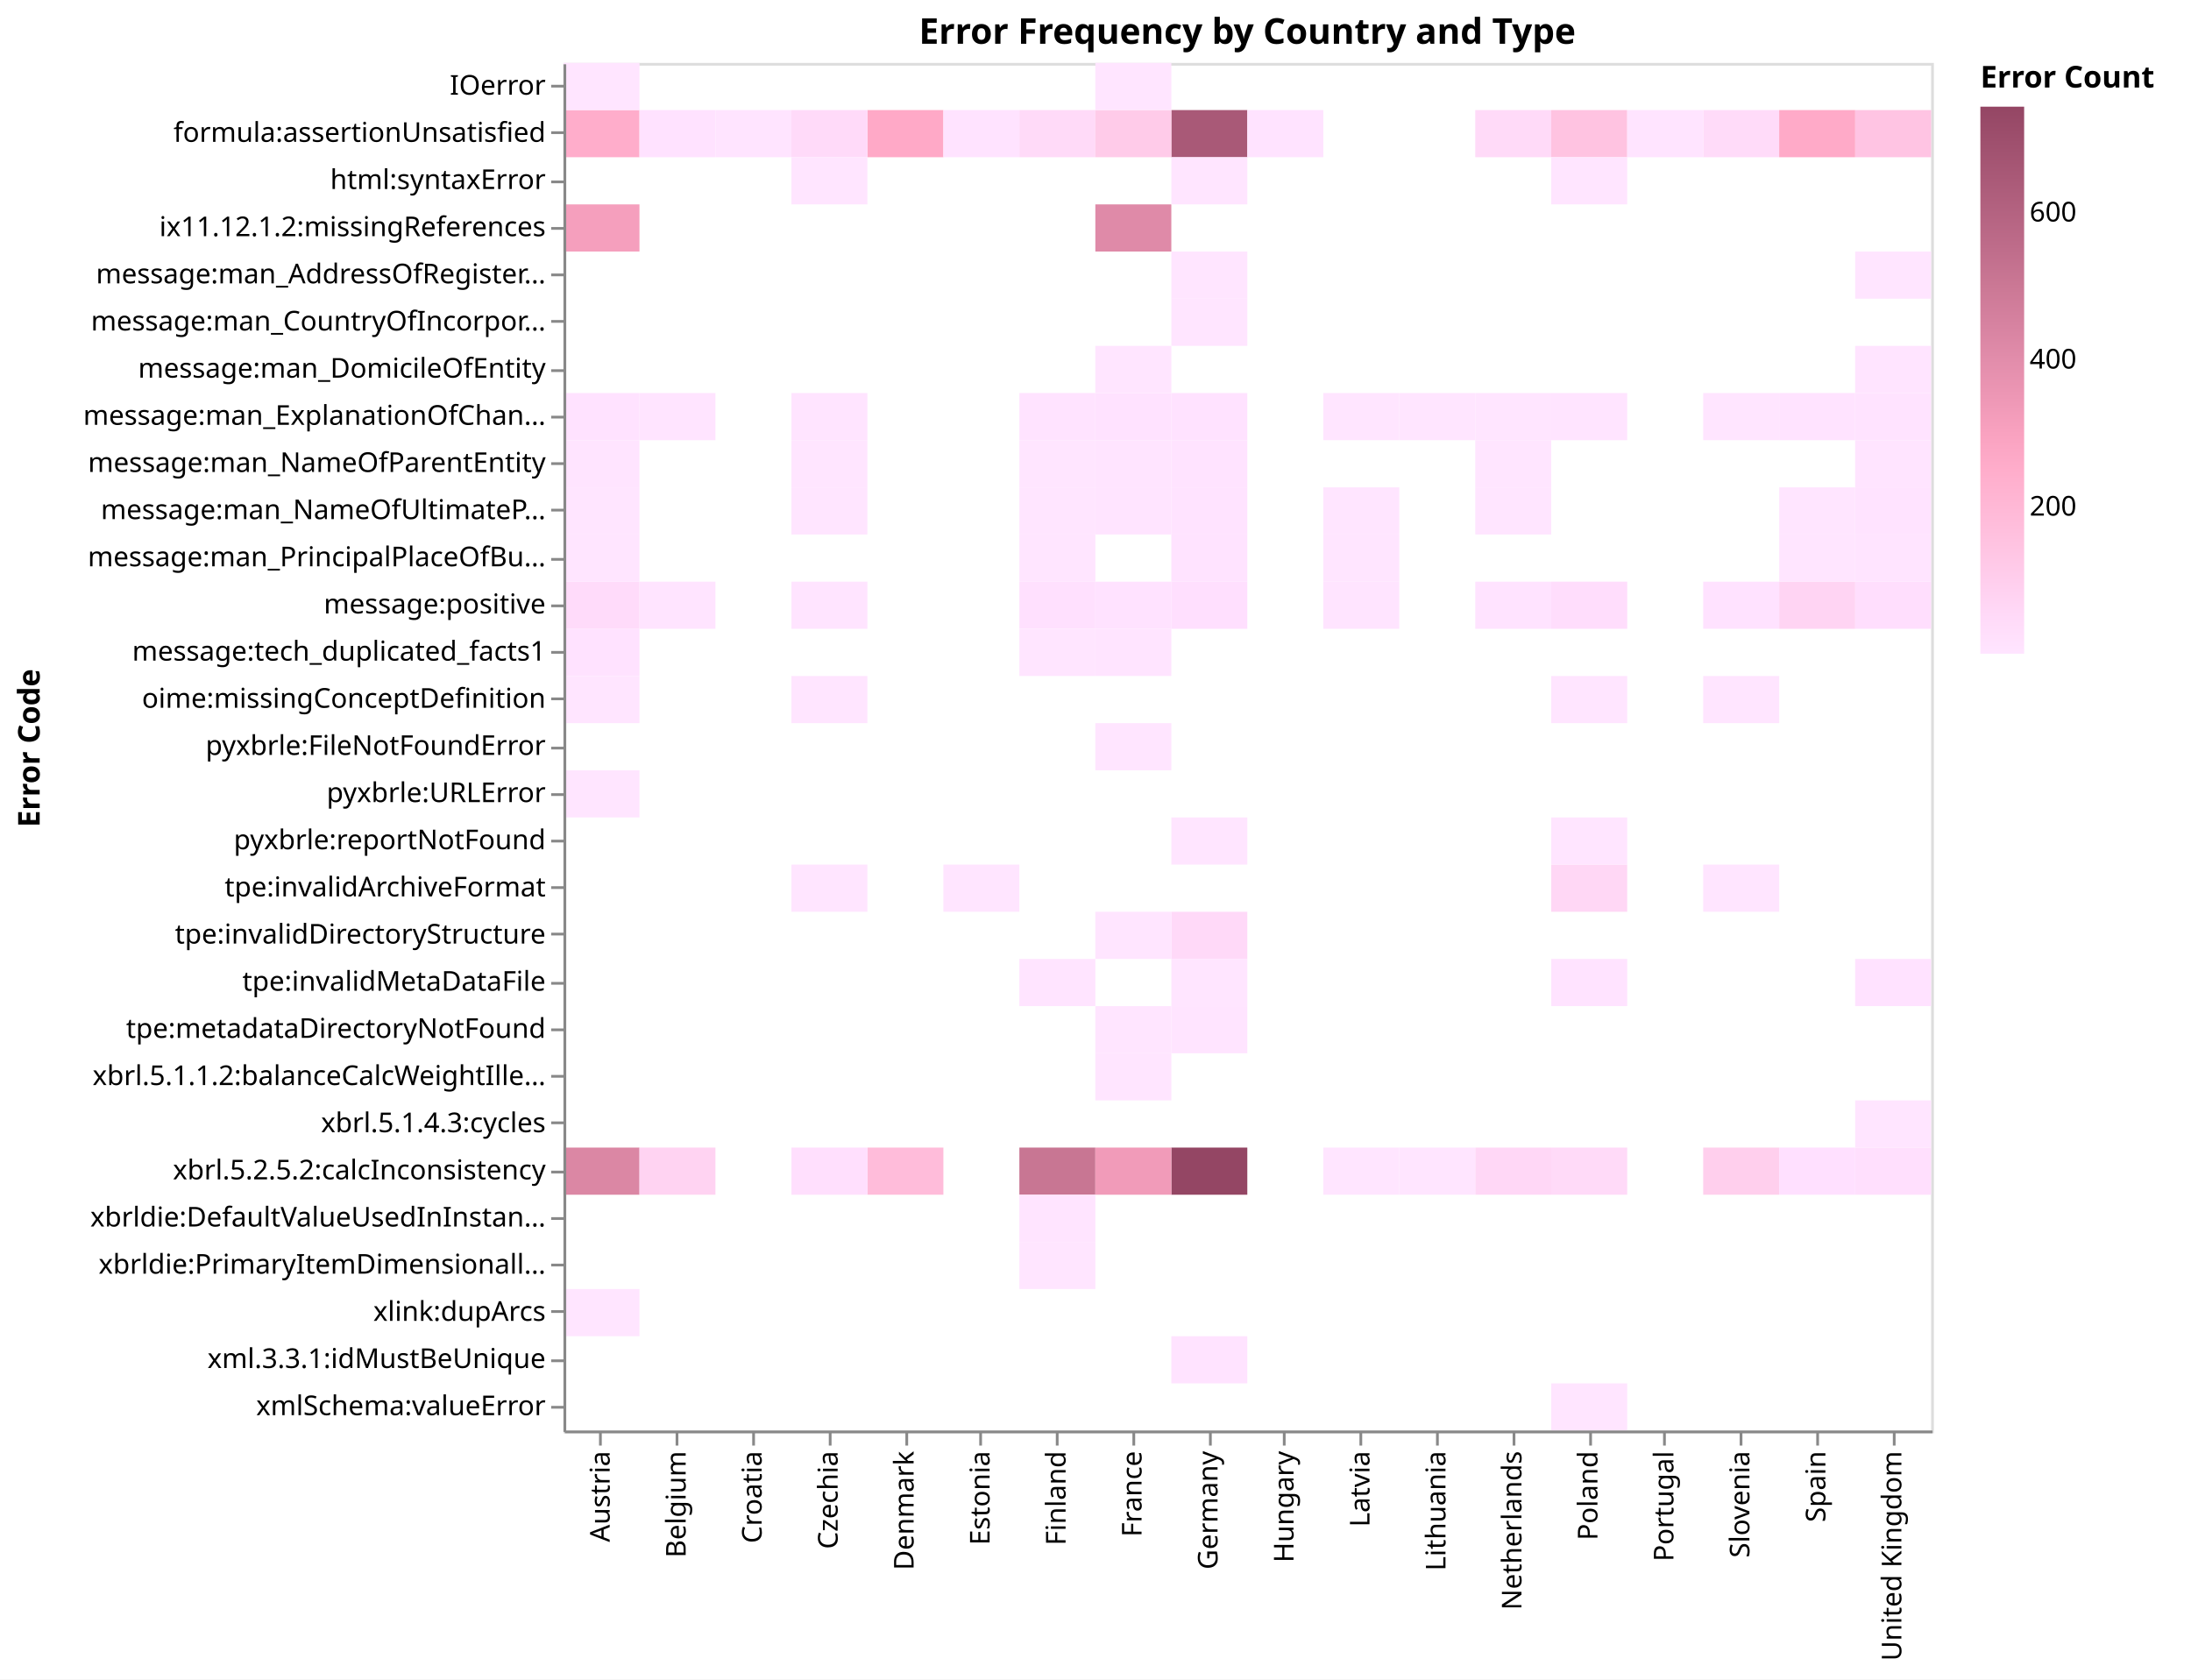
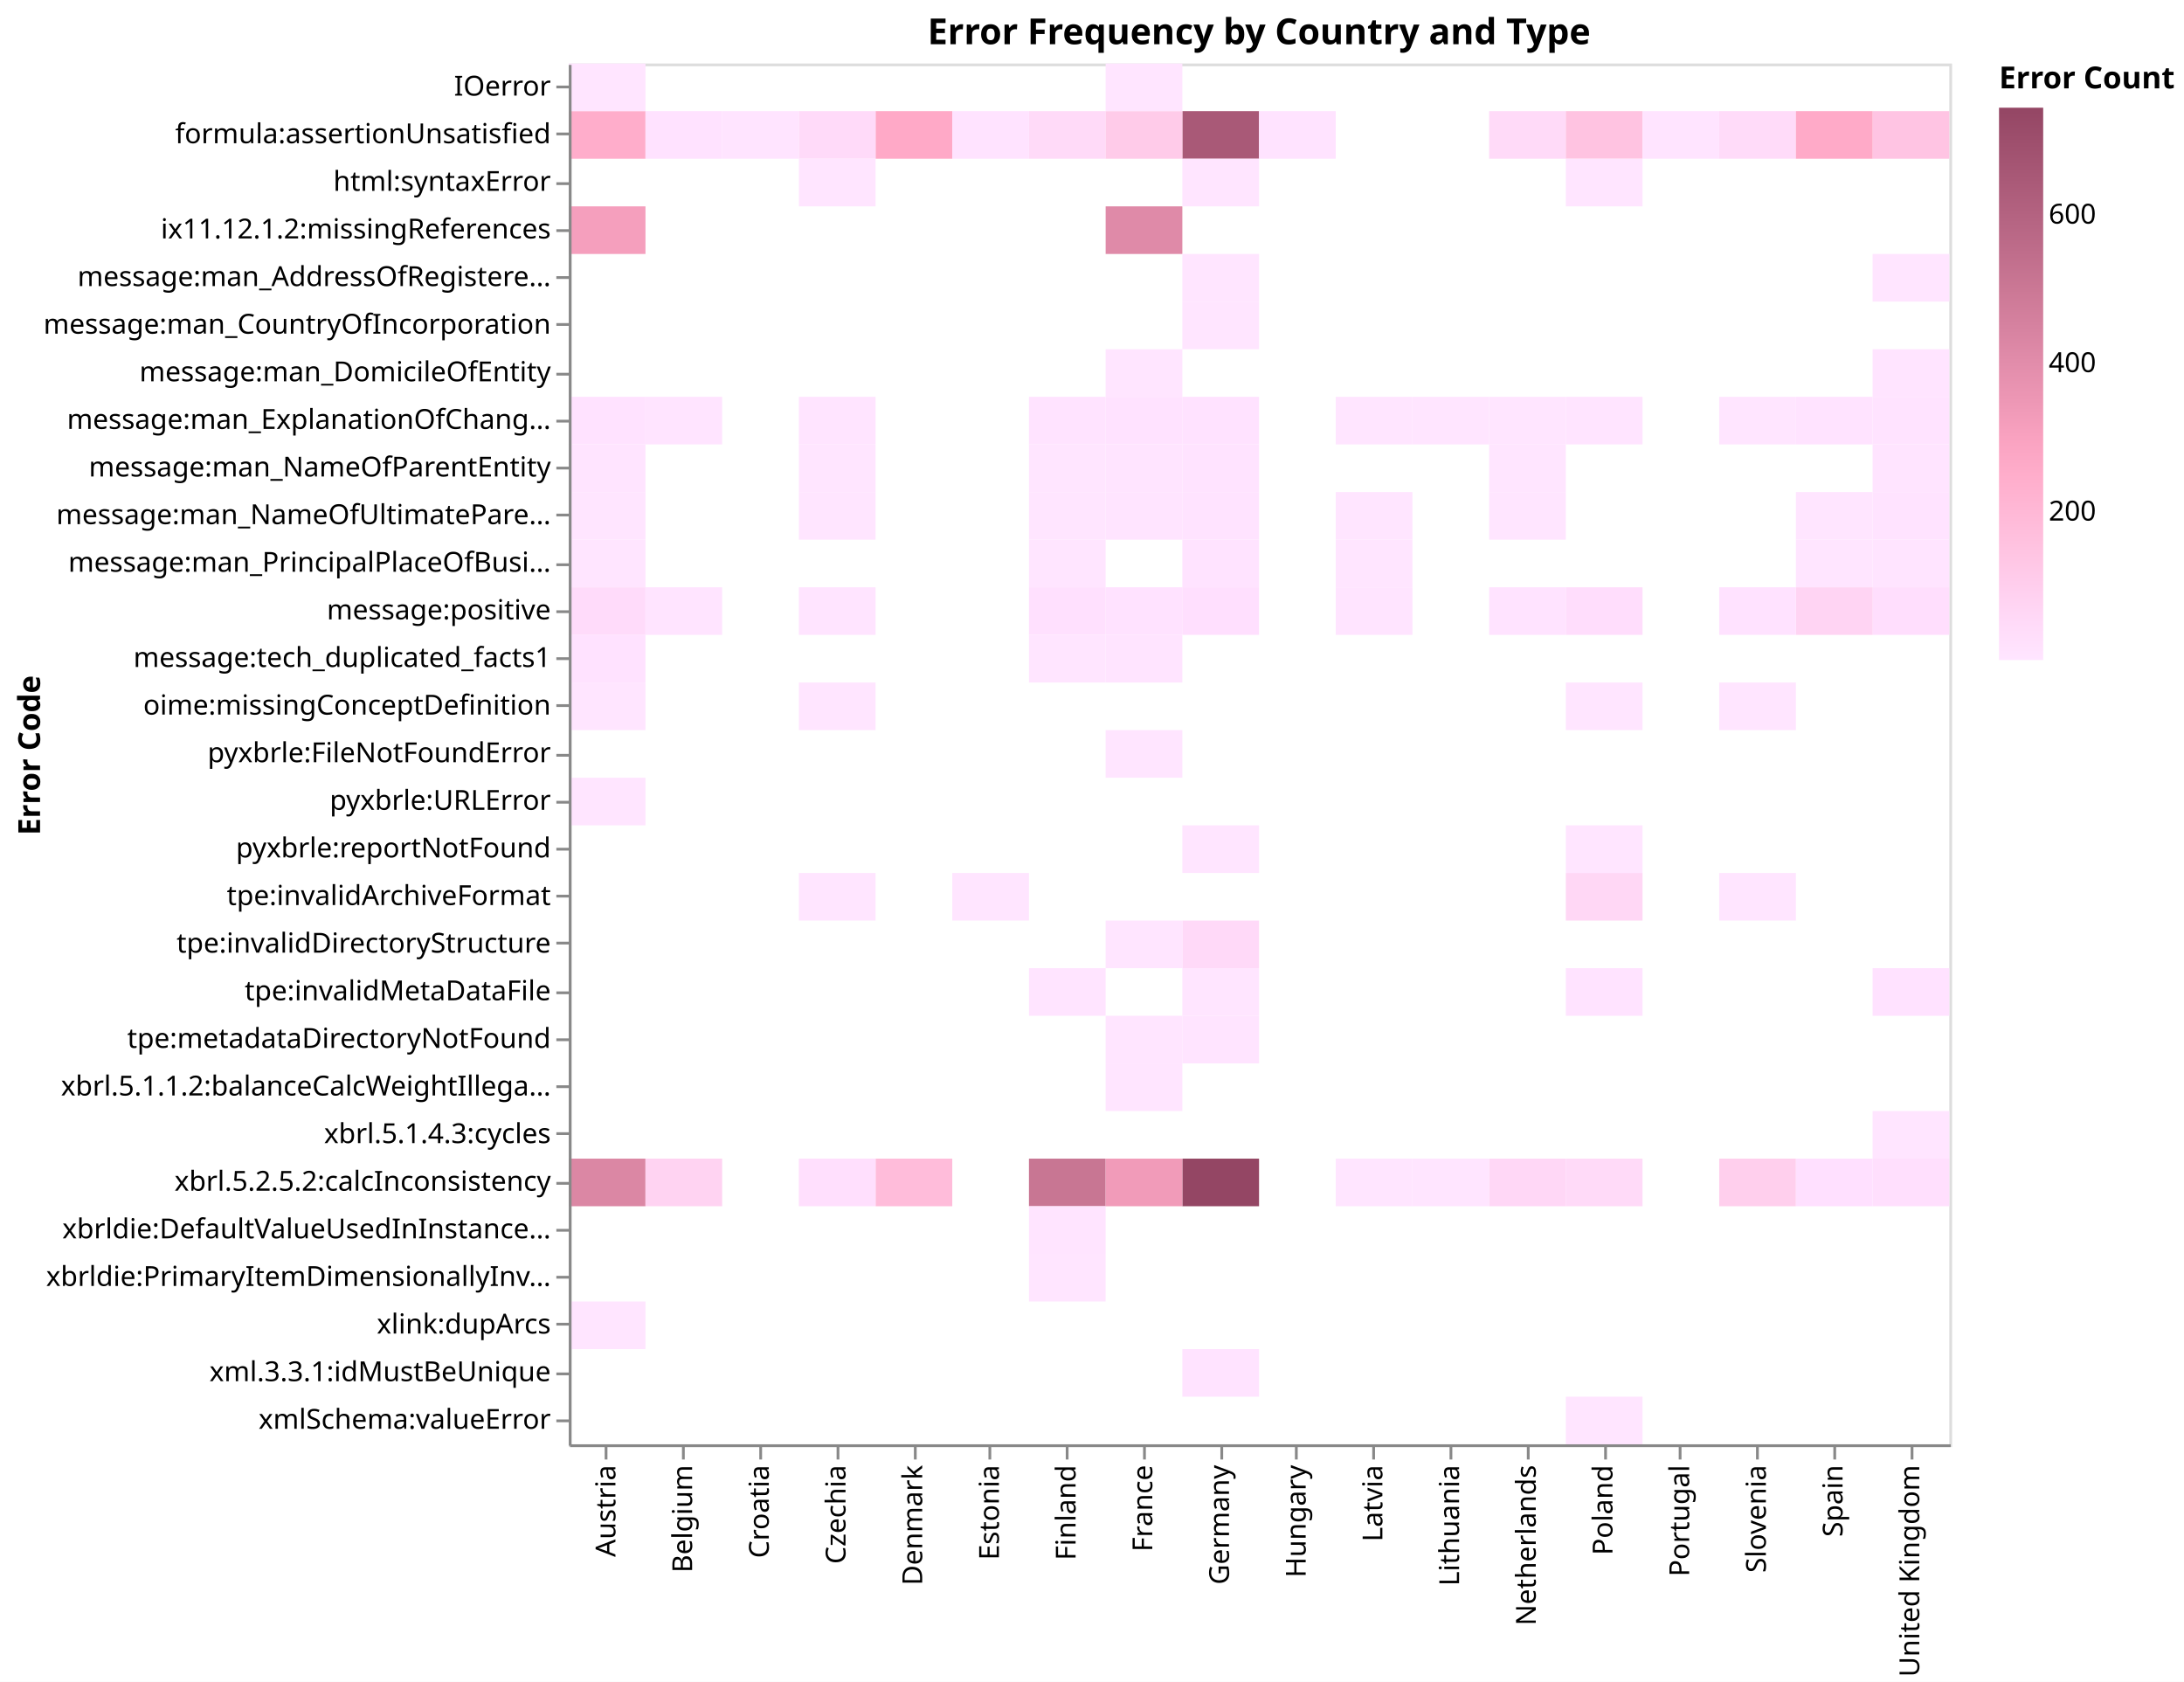
- <svg xmlns="http://www.w3.org/2000/svg" version="1.1" class="marks" width="801" height="614" viewBox="0 0 801 614">
-   <rect width="801" height="614" fill="white" />
+ <svg xmlns="http://www.w3.org/2000/svg" version="1.1" class="marks" width="791" height="609" viewBox="0 0 791 609">
+   <rect width="791" height="609" fill="white" />
  <g fill="none" stroke-miterlimit="10" transform="translate(206,23)">
    <g class="mark-group role-frame root" role="graphics-object" aria-roledescription="group mark container">
      <g transform="translate(0,0)">
        <path class="background" aria-hidden="true" d="M0.5,0.5h500v500h-500Z" stroke="#ddd" />
        <g>
          <g class="mark-rect role-mark marks" role="graphics-object" aria-roledescription="rect mark container">
            <path aria-label="country: Finland; Error Code: xbrl.5.2.5.2:calcInconsistency; Error Count: 510" role="graphics-symbol" aria-roledescription="rect mark" d="M166.667,396.552h27.778v17.241h-27.778Z" fill="rgb(200, 118, 147)" />
            <path aria-label="country: Finland; Error Code: message:man_ExplanationOfChangeInNameOfReportingEntityOrOtherMeansOfIdentificationFromEndOfPrecedingReportingPeriod; Error Count: 10" role="graphics-symbol" aria-roledescription="rect mark" d="M166.667,120.69h27.778v17.241h-27.778Z" fill="rgb(255, 227, 255)" />
            <path aria-label="country: Finland; Error Code: message:positive; Error Count: 24" role="graphics-symbol" aria-roledescription="rect mark" d="M166.667,189.655h27.778v17.241h-27.778Z" fill="rgb(255, 224, 254)" />
            <path aria-label="country: Finland; Error Code: message:man_NameOfParentEntity; Error Count: 2" role="graphics-symbol" aria-roledescription="rect mark" d="M166.667,137.931h27.778v17.241h-27.778Z" fill="rgb(255, 229, 255)" />
            <path aria-label="country: Finland; Error Code: message:man_NameOfUltimateParentOfGroup; Error Count: 1" role="graphics-symbol" aria-roledescription="rect mark" d="M166.667,155.172h27.778v17.241h-27.778Z" fill="rgb(255, 229, 255)" />
            <path aria-label="country: Germany; Error Code: xbrl.5.2.5.2:calcInconsistency; Error Count: 745" role="graphics-symbol" aria-roledescription="rect mark" d="M222.222,396.552h27.778v17.241h-27.778Z" fill="rgb(148, 70, 100)" />
            <path aria-label="country: Germany; Error Code: formula:assertionUnsatisfied; Error Count: 649" role="graphics-symbol" aria-roledescription="rect mark" d="M222.222,17.241h27.778v17.241h-27.778Z" fill="rgb(169, 89, 119)" />
            <path aria-label="country: Austria; Error Code: xbrl.5.2.5.2:calcInconsistency; Error Count: 429" role="graphics-symbol" aria-roledescription="rect mark" d="M0,396.552h27.778v17.241h-27.778Z" fill="rgb(219, 135, 164)" />
            <path aria-label="country: Austria; Error Code: formula:assertionUnsatisfied; Error Count: 252" role="graphics-symbol" aria-roledescription="rect mark" d="M0,17.241h27.778v17.241h-27.778Z" fill="rgb(255, 173, 203)" />
            <path aria-label="country: United Kingdom; Error Code: formula:assertionUnsatisfied; Error Count: 145" role="graphics-symbol" aria-roledescription="rect mark" d="M472.222,17.241h27.778v17.241h-27.778Z" fill="rgb(255, 196, 227)" />
            <path aria-label="country: Netherlands; Error Code: formula:assertionUnsatisfied; Error Count: 49" role="graphics-symbol" aria-roledescription="rect mark" d="M333.333,17.241h27.778v17.241h-27.778Z" fill="rgb(255, 218, 248)" />
            <path aria-label="country: Netherlands; Error Code: message:man_NameOfUltimateParentOfGroup; Error Count: 2" role="graphics-symbol" aria-roledescription="rect mark" d="M333.333,155.172h27.778v17.241h-27.778Z" fill="rgb(255, 229, 255)" />
            <path aria-label="country: Netherlands; Error Code: message:man_ExplanationOfChangeInNameOfReportingEntityOrOtherMeansOfIdentificationFromEndOfPrecedingReportingPeriod; Error Count: 2" role="graphics-symbol" aria-roledescription="rect mark" d="M333.333,120.69h27.778v17.241h-27.778Z" fill="rgb(255, 229, 255)" />
            <path aria-label="country: Netherlands; Error Code: message:man_NameOfParentEntity; Error Count: 2" role="graphics-symbol" aria-roledescription="rect mark" d="M333.333,137.931h27.778v17.241h-27.778Z" fill="rgb(255, 229, 255)" />
            <path aria-label="country: Germany; Error Code: tpe:invalidDirectoryStructure; Error Count: 51" role="graphics-symbol" aria-roledescription="rect mark" d="M222.222,310.345h27.778v17.241h-27.778Z" fill="rgb(255, 217, 248)" />
            <path aria-label="country: Denmark; Error Code: formula:assertionUnsatisfied; Error Count: 268" role="graphics-symbol" aria-roledescription="rect mark" d="M111.111,17.241h27.778v17.241h-27.778Z" fill="rgb(255, 169, 199)" />
            <path aria-label="country: Germany; Error Code: message:man_ExplanationOfChangeInNameOfReportingEntityOrOtherMeansOfIdentificationFromEndOfPrecedingReportingPeriod; Error Count: 11" role="graphics-symbol" aria-roledescription="rect mark" d="M222.222,120.69h27.778v17.241h-27.778Z" fill="rgb(255, 226, 255)" />
            <path aria-label="country: Germany; Error Code: message:man_NameOfParentEntity; Error Count: 8" role="graphics-symbol" aria-roledescription="rect mark" d="M222.222,137.931h27.778v17.241h-27.778Z" fill="rgb(255, 227, 255)" />
            <path aria-label="country: France; Error Code: message:man_ExplanationOfChangeInNameOfReportingEntityOrOtherMeansOfIdentificationFromEndOfPrecedingReportingPeriod; Error Count: 13" role="graphics-symbol" aria-roledescription="rect mark" d="M194.444,120.69h27.778v17.241h-27.778Z" fill="rgb(255, 226, 255)" />
            <path aria-label="country: Poland; Error Code: tpe:invalidArchiveFormat; Error Count: 63" role="graphics-symbol" aria-roledescription="rect mark" d="M361.111,293.103h27.778v17.241h-27.778Z" fill="rgb(255, 215, 245)" />
            <path aria-label="country: Poland; Error Code: formula:assertionUnsatisfied; Error Count: 152" role="graphics-symbol" aria-roledescription="rect mark" d="M361.111,17.241h27.778v17.241h-27.778Z" fill="rgb(255, 195, 225)" />
            <path aria-label="country: Denmark; Error Code: xbrl.5.2.5.2:calcInconsistency; Error Count: 183" role="graphics-symbol" aria-roledescription="rect mark" d="M111.111,396.552h27.778v17.241h-27.778Z" fill="rgb(255, 188, 218)" />
            <path aria-label="country: Poland; Error Code: html:syntaxError; Error Count: 1" role="graphics-symbol" aria-roledescription="rect mark" d="M361.111,34.483h27.778v17.241h-27.778Z" fill="rgb(255, 229, 255)" />
            <path aria-label="country: Poland; Error Code: xmlSchema:valueError; Error Count: 1" role="graphics-symbol" aria-roledescription="rect mark" d="M361.111,482.759h27.778v17.241h-27.778Z" fill="rgb(255, 229, 255)" />
            <path aria-label="country: Finland; Error Code: tpe:invalidMetaDataFile; Error Count: 4" role="graphics-symbol" aria-roledescription="rect mark" d="M166.667,327.586h27.778v17.241h-27.778Z" fill="rgb(255, 228, 255)" />
            <path aria-label="country: Finland; Error Code: formula:assertionUnsatisfied; Error Count: 50" role="graphics-symbol" aria-roledescription="rect mark" d="M166.667,17.241h27.778v17.241h-27.778Z" fill="rgb(255, 218, 248)" />
            <path aria-label="country: United Kingdom; Error Code: tpe:invalidMetaDataFile; Error Count: 14" role="graphics-symbol" aria-roledescription="rect mark" d="M472.222,327.586h27.778v17.241h-27.778Z" fill="rgb(255, 226, 255)" />
            <path aria-label="country: United Kingdom; Error Code: xbrl.5.2.5.2:calcInconsistency; Error Count: 28" role="graphics-symbol" aria-roledescription="rect mark" d="M472.222,396.552h27.778v17.241h-27.778Z" fill="rgb(255, 223, 253)" />
            <path aria-label="country: Slovenia; Error Code: xbrl.5.2.5.2:calcInconsistency; Error Count: 97" role="graphics-symbol" aria-roledescription="rect mark" d="M416.667,396.552h27.778v17.241h-27.778Z" fill="rgb(255, 207, 237)" />
            <path aria-label="country: Slovenia; Error Code: formula:assertionUnsatisfied; Error Count: 45" role="graphics-symbol" aria-roledescription="rect mark" d="M416.667,17.241h27.778v17.241h-27.778Z" fill="rgb(255, 219, 249)" />
            <path aria-label="country: Germany; Error Code: tpe:metadataDirectoryNotFound; Error Count: 6" role="graphics-symbol" aria-roledescription="rect mark" d="M222.222,344.828h27.778v17.241h-27.778Z" fill="rgb(255, 228, 255)" />
            <path aria-label="country: United Kingdom; Error Code: message:positive; Error Count: 29" role="graphics-symbol" aria-roledescription="rect mark" d="M472.222,189.655h27.778v17.241h-27.778Z" fill="rgb(255, 222, 253)" />
            <path aria-label="country: United Kingdom; Error Code: message:man_ExplanationOfChangeInNameOfReportingEntityOrOtherMeansOfIdentificationFromEndOfPrecedingReportingPeriod; Error Count: 8" role="graphics-symbol" aria-roledescription="rect mark" d="M472.222,120.69h27.778v17.241h-27.778Z" fill="rgb(255, 227, 255)" />
            <path aria-label="country: United Kingdom; Error Code: message:man_PrincipalPlaceOfBusiness; Error Count: 6" role="graphics-symbol" aria-roledescription="rect mark" d="M472.222,172.414h27.778v17.241h-27.778Z" fill="rgb(255, 228, 255)" />
            <path aria-label="country: United Kingdom; Error Code: message:man_NameOfUltimateParentOfGroup; Error Count: 9" role="graphics-symbol" aria-roledescription="rect mark" d="M472.222,155.172h27.778v17.241h-27.778Z" fill="rgb(255, 227, 255)" />
            <path aria-label="country: United Kingdom; Error Code: message:man_NameOfParentEntity; Error Count: 4" role="graphics-symbol" aria-roledescription="rect mark" d="M472.222,137.931h27.778v17.241h-27.778Z" fill="rgb(255, 228, 255)" />
            <path aria-label="country: France; Error Code: xbrl.5.2.5.2:calcInconsistency; Error Count: 335" role="graphics-symbol" aria-roledescription="rect mark" d="M194.444,396.552h27.778v17.241h-27.778Z" fill="rgb(241, 155, 185)" />
            <path aria-label="country: France; Error Code: message:man_NameOfUltimateParentOfGroup; Error Count: 3" role="graphics-symbol" aria-roledescription="rect mark" d="M194.444,155.172h27.778v17.241h-27.778Z" fill="rgb(255, 228, 255)" />
            <path aria-label="country: France; Error Code: message:man_NameOfParentEntity; Error Count: 3" role="graphics-symbol" aria-roledescription="rect mark" d="M194.444,137.931h27.778v17.241h-27.778Z" fill="rgb(255, 228, 255)" />
            <path aria-label="country: Poland; Error Code: xbrl.5.2.5.2:calcInconsistency; Error Count: 49" role="graphics-symbol" aria-roledescription="rect mark" d="M361.111,396.552h27.778v17.241h-27.778Z" fill="rgb(255, 218, 248)" />
            <path aria-label="country: Poland; Error Code: message:man_ExplanationOfChangeInNameOfReportingEntityOrOtherMeansOfIdentificationFromEndOfPrecedingReportingPeriod; Error Count: 3" role="graphics-symbol" aria-roledescription="rect mark" d="M361.111,120.69h27.778v17.241h-27.778Z" fill="rgb(255, 228, 255)" />
            <path aria-label="country: Austria; Error Code: message:positive; Error Count: 44" role="graphics-symbol" aria-roledescription="rect mark" d="M0,189.655h27.778v17.241h-27.778Z" fill="rgb(255, 219, 250)" />
            <path aria-label="country: Austria; Error Code: message:man_ExplanationOfChangeInNameOfReportingEntityOrOtherMeansOfIdentificationFromEndOfPrecedingReportingPeriod; Error Count: 11" role="graphics-symbol" aria-roledescription="rect mark" d="M0,120.69h27.778v17.241h-27.778Z" fill="rgb(255, 226, 255)" />
            <path aria-label="country: Belgium; Error Code: message:man_ExplanationOfChangeInNameOfReportingEntityOrOtherMeansOfIdentificationFromEndOfPrecedingReportingPeriod; Error Count: 3" role="graphics-symbol" aria-roledescription="rect mark" d="M27.778,120.69h27.778v17.241h-27.778Z" fill="rgb(255, 228, 255)" />
            <path aria-label="country: Belgium; Error Code: message:positive; Error Count: 6" role="graphics-symbol" aria-roledescription="rect mark" d="M27.778,189.655h27.778v17.241h-27.778Z" fill="rgb(255, 228, 255)" />
            <path aria-label="country: Poland; Error Code: tpe:invalidMetaDataFile; Error Count: 10" role="graphics-symbol" aria-roledescription="rect mark" d="M361.111,327.586h27.778v17.241h-27.778Z" fill="rgb(255, 227, 255)" />
            <path aria-label="country: France; Error Code: message:positive; Error Count: 14" role="graphics-symbol" aria-roledescription="rect mark" d="M194.444,189.655h27.778v17.241h-27.778Z" fill="rgb(255, 226, 255)" />
            <path aria-label="country: France; Error Code: formula:assertionUnsatisfied; Error Count: 116" role="graphics-symbol" aria-roledescription="rect mark" d="M194.444,17.241h27.778v17.241h-27.778Z" fill="rgb(255, 203, 233)" />
            <path aria-label="country: Spain; Error Code: formula:assertionUnsatisfied; Error Count: 263" role="graphics-symbol" aria-roledescription="rect mark" d="M444.444,17.241h27.778v17.241h-27.778Z" fill="rgb(255, 170, 200)" />
            <path aria-label="country: Netherlands; Error Code: xbrl.5.2.5.2:calcInconsistency; Error Count: 60" role="graphics-symbol" aria-roledescription="rect mark" d="M333.333,396.552h27.778v17.241h-27.778Z" fill="rgb(255, 215, 246)" />
            <path aria-label="country: Poland; Error Code: message:positive; Error Count: 34" role="graphics-symbol" aria-roledescription="rect mark" d="M361.111,189.655h27.778v17.241h-27.778Z" fill="rgb(255, 221, 252)" />
            <path aria-label="country: Belgium; Error Code: xbrl.5.2.5.2:calcInconsistency; Error Count: 78" role="graphics-symbol" aria-roledescription="rect mark" d="M27.778,396.552h27.778v17.241h-27.778Z" fill="rgb(255, 211, 242)" />
            <path aria-label="country: Germany; Error Code: message:man_NameOfUltimateParentOfGroup; Error Count: 7" role="graphics-symbol" aria-roledescription="rect mark" d="M222.222,155.172h27.778v17.241h-27.778Z" fill="rgb(255, 227, 255)" />
            <path aria-label="country: Germany; Error Code: message:positive; Error Count: 25" role="graphics-symbol" aria-roledescription="rect mark" d="M222.222,189.655h27.778v17.241h-27.778Z" fill="rgb(255, 223, 254)" />
            <path aria-label="country: Belgium; Error Code: formula:assertionUnsatisfied; Error Count: 12" role="graphics-symbol" aria-roledescription="rect mark" d="M27.778,17.241h27.778v17.241h-27.778Z" fill="rgb(255, 226, 255)" />
            <path aria-label="country: Estonia; Error Code: formula:assertionUnsatisfied; Error Count: 7" role="graphics-symbol" aria-roledescription="rect mark" d="M138.889,17.241h27.778v17.241h-27.778Z" fill="rgb(255, 227, 255)" />
            <path aria-label="country: Germany; Error Code: pyxbrle:reportNotFound; Error Count: 2" role="graphics-symbol" aria-roledescription="rect mark" d="M222.222,275.862h27.778v17.241h-27.778Z" fill="rgb(255, 229, 255)" />
            <path aria-label="country: Germany; Error Code: message:man_PrincipalPlaceOfBusiness; Error Count: 8" role="graphics-symbol" aria-roledescription="rect mark" d="M222.222,172.414h27.778v17.241h-27.778Z" fill="rgb(255, 227, 255)" />
            <path aria-label="country: Finland; Error Code: message:tech_duplicated_facts1; Error Count: 2" role="graphics-symbol" aria-roledescription="rect mark" d="M166.667,206.897h27.778v17.241h-27.778Z" fill="rgb(255, 229, 255)" />
            <path aria-label="country: Poland; Error Code: pyxbrle:reportNotFound; Error Count: 1" role="graphics-symbol" aria-roledescription="rect mark" d="M361.111,275.862h27.778v17.241h-27.778Z" fill="rgb(255, 229, 255)" />
            <path aria-label="country: Spain; Error Code: xbrl.5.2.5.2:calcInconsistency; Error Count: 20" role="graphics-symbol" aria-roledescription="rect mark" d="M444.444,396.552h27.778v17.241h-27.778Z" fill="rgb(255, 224, 255)" />
            <path aria-label="country: Spain; Error Code: message:positive; Error Count: 74" role="graphics-symbol" aria-roledescription="rect mark" d="M444.444,189.655h27.778v17.241h-27.778Z" fill="rgb(255, 212, 243)" />
            <path aria-label="country: Spain; Error Code: message:man_ExplanationOfChangeInNameOfReportingEntityOrOtherMeansOfIdentificationFromEndOfPrecedingReportingPeriod; Error Count: 9" role="graphics-symbol" aria-roledescription="rect mark" d="M444.444,120.69h27.778v17.241h-27.778Z" fill="rgb(255, 227, 255)" />
            <path aria-label="country: Austria; Error Code: message:man_NameOfParentEntity; Error Count: 3" role="graphics-symbol" aria-roledescription="rect mark" d="M0,137.931h27.778v17.241h-27.778Z" fill="rgb(255, 228, 255)" />
            <path aria-label="country: Austria; Error Code: message:man_PrincipalPlaceOfBusiness; Error Count: 2" role="graphics-symbol" aria-roledescription="rect mark" d="M0,172.414h27.778v17.241h-27.778Z" fill="rgb(255, 229, 255)" />
            <path aria-label="country: Czechia; Error Code: xbrl.5.2.5.2:calcInconsistency; Error Count: 28" role="graphics-symbol" aria-roledescription="rect mark" d="M83.333,396.552h27.778v17.241h-27.778Z" fill="rgb(255, 223, 253)" />
            <path aria-label="country: Czechia; Error Code: formula:assertionUnsatisfied; Error Count: 48" role="graphics-symbol" aria-roledescription="rect mark" d="M83.333,17.241h27.778v17.241h-27.778Z" fill="rgb(255, 218, 249)" />
            <path aria-label="country: United Kingdom; Error Code: message:man_DomicileOfEntity; Error Count: 3" role="graphics-symbol" aria-roledescription="rect mark" d="M472.222,103.448h27.778v17.241h-27.778Z" fill="rgb(255, 228, 255)" />
            <path aria-label="country: Czechia; Error Code: message:positive; Error Count: 3" role="graphics-symbol" aria-roledescription="rect mark" d="M83.333,189.655h27.778v17.241h-27.778Z" fill="rgb(255, 228, 255)" />
            <path aria-label="country: Czechia; Error Code: message:man_ExplanationOfChangeInNameOfReportingEntityOrOtherMeansOfIdentificationFromEndOfPrecedingReportingPeriod; Error Count: 3" role="graphics-symbol" aria-roledescription="rect mark" d="M83.333,120.69h27.778v17.241h-27.778Z" fill="rgb(255, 228, 255)" />
            <path aria-label="country: Czechia; Error Code: oime:missingConceptDefinition; Error Count: 1" role="graphics-symbol" aria-roledescription="rect mark" d="M83.333,224.138h27.778v17.241h-27.778Z" fill="rgb(255, 229, 255)" />
            <path aria-label="country: United Kingdom; Error Code: message:man_AddressOfRegisteredOfficeOfEntity; Error Count: 1" role="graphics-symbol" aria-roledescription="rect mark" d="M472.222,68.966h27.778v17.241h-27.778Z" fill="rgb(255, 229, 255)" />
            <path aria-label="country: Latvia; Error Code: xbrl.5.2.5.2:calcInconsistency; Error Count: 1" role="graphics-symbol" aria-roledescription="rect mark" d="M277.778,396.552h27.778v17.241h-27.778Z" fill="rgb(255, 229, 255)" />
            <path aria-label="country: Latvia; Error Code: message:positive; Error Count: 4" role="graphics-symbol" aria-roledescription="rect mark" d="M277.778,189.655h27.778v17.241h-27.778Z" fill="rgb(255, 228, 255)" />
            <path aria-label="country: Latvia; Error Code: message:man_ExplanationOfChangeInNameOfReportingEntityOrOtherMeansOfIdentificationFromEndOfPrecedingReportingPeriod; Error Count: 1" role="graphics-symbol" aria-roledescription="rect mark" d="M277.778,120.69h27.778v17.241h-27.778Z" fill="rgb(255, 229, 255)" />
            <path aria-label="country: Latvia; Error Code: message:man_PrincipalPlaceOfBusiness; Error Count: 1" role="graphics-symbol" aria-roledescription="rect mark" d="M277.778,172.414h27.778v17.241h-27.778Z" fill="rgb(255, 229, 255)" />
            <path aria-label="country: Latvia; Error Code: message:man_NameOfUltimateParentOfGroup; Error Count: 1" role="graphics-symbol" aria-roledescription="rect mark" d="M277.778,155.172h27.778v17.241h-27.778Z" fill="rgb(255, 229, 255)" />
            <path aria-label="country: Austria; Error Code: pyxbrle:URLError; Error Count: 1" role="graphics-symbol" aria-roledescription="rect mark" d="M0,258.621h27.778v17.241h-27.778Z" fill="rgb(255, 229, 255)" />
            <path aria-label="country: Austria; Error Code: IOerror; Error Count: 1" role="graphics-symbol" aria-roledescription="rect mark" d="M0,-2.842170943040401e-14h27.778v17.241h-27.778Z" fill="rgb(255, 229, 255)" />
            <path aria-label="country: Austria; Error Code: ix11.12.1.2:missingReferences; Error Count: 316" role="graphics-symbol" aria-roledescription="rect mark" d="M0,51.724h27.778v17.241h-27.778Z" fill="rgb(245, 159, 189)" />
            <path aria-label="country: Poland; Error Code: oime:missingConceptDefinition; Error Count: 1" role="graphics-symbol" aria-roledescription="rect mark" d="M361.111,224.138h27.778v17.241h-27.778Z" fill="rgb(255, 229, 255)" />
            <path aria-label="country: France; Error Code: tpe:metadataDirectoryNotFound; Error Count: 1" role="graphics-symbol" aria-roledescription="rect mark" d="M194.444,344.828h27.778v17.241h-27.778Z" fill="rgb(255, 229, 255)" />
            <path aria-label="country: France; Error Code: message:tech_duplicated_facts1; Error Count: 6" role="graphics-symbol" aria-roledescription="rect mark" d="M194.444,206.897h27.778v17.241h-27.778Z" fill="rgb(255, 228, 255)" />
            <path aria-label="country: Austria; Error Code: xlink:dupArcs; Error Count: 1" role="graphics-symbol" aria-roledescription="rect mark" d="M0,448.276h27.778v17.241h-27.778Z" fill="rgb(255, 229, 255)" />
            <path aria-label="country: Croatia; Error Code: formula:assertionUnsatisfied; Error Count: 4" role="graphics-symbol" aria-roledescription="rect mark" d="M55.556,17.241h27.778v17.241h-27.778Z" fill="rgb(255, 228, 255)" />
            <path aria-label="country: Austria; Error Code: message:tech_duplicated_facts1; Error Count: 12" role="graphics-symbol" aria-roledescription="rect mark" d="M0,206.897h27.778v17.241h-27.778Z" fill="rgb(255, 226, 255)" />
            <path aria-label="country: Slovenia; Error Code: message:positive; Error Count: 14" role="graphics-symbol" aria-roledescription="rect mark" d="M416.667,189.655h27.778v17.241h-27.778Z" fill="rgb(255, 226, 255)" />
            <path aria-label="country: Spain; Error Code: message:man_NameOfUltimateParentOfGroup; Error Count: 1" role="graphics-symbol" aria-roledescription="rect mark" d="M444.444,155.172h27.778v17.241h-27.778Z" fill="rgb(255, 229, 255)" />
            <path aria-label="country: Slovenia; Error Code: oime:missingConceptDefinition; Error Count: 1" role="graphics-symbol" aria-roledescription="rect mark" d="M416.667,224.138h27.778v17.241h-27.778Z" fill="rgb(255, 229, 255)" />
            <path aria-label="country: Slovenia; Error Code: message:man_ExplanationOfChangeInNameOfReportingEntityOrOtherMeansOfIdentificationFromEndOfPrecedingReportingPeriod; Error Count: 1" role="graphics-symbol" aria-roledescription="rect mark" d="M416.667,120.69h27.778v17.241h-27.778Z" fill="rgb(255, 229, 255)" />
            <path aria-label="country: France; Error Code: xbrl.5.1.1.2:balanceCalcWeightIllegalPositive; Error Count: 1" role="graphics-symbol" aria-roledescription="rect mark" d="M194.444,362.069h27.778v17.241h-27.778Z" fill="rgb(255, 229, 255)" />
            <path aria-label="country: United Kingdom; Error Code: xbrl.5.1.4.3:cycles; Error Count: 1" role="graphics-symbol" aria-roledescription="rect mark" d="M472.222,379.31h27.778v17.241h-27.778Z" fill="rgb(255, 229, 255)" />
            <path aria-label="country: Germany; Error Code: tpe:invalidMetaDataFile; Error Count: 2" role="graphics-symbol" aria-roledescription="rect mark" d="M222.222,327.586h27.778v17.241h-27.778Z" fill="rgb(255, 229, 255)" />
            <path aria-label="country: Austria; Error Code: message:man_NameOfUltimateParentOfGroup; Error Count: 1" role="graphics-symbol" aria-roledescription="rect mark" d="M0,155.172h27.778v17.241h-27.778Z" fill="rgb(255, 229, 255)" />
            <path aria-label="country: Hungary; Error Code: formula:assertionUnsatisfied; Error Count: 7" role="graphics-symbol" aria-roledescription="rect mark" d="M250,17.241h27.778v17.241h-27.778Z" fill="rgb(255, 227, 255)" />
            <path aria-label="country: Czechia; Error Code: message:man_NameOfParentEntity; Error Count: 1" role="graphics-symbol" aria-roledescription="rect mark" d="M83.333,137.931h27.778v17.241h-27.778Z" fill="rgb(255, 229, 255)" />
            <path aria-label="country: Czechia; Error Code: message:man_NameOfUltimateParentOfGroup; Error Count: 1" role="graphics-symbol" aria-roledescription="rect mark" d="M83.333,155.172h27.778v17.241h-27.778Z" fill="rgb(255, 229, 255)" />
            <path aria-label="country: Netherlands; Error Code: message:positive; Error Count: 7" role="graphics-symbol" aria-roledescription="rect mark" d="M333.333,189.655h27.778v17.241h-27.778Z" fill="rgb(255, 227, 255)" />
            <path aria-label="country: France; Error Code: message:man_DomicileOfEntity; Error Count: 1" role="graphics-symbol" aria-roledescription="rect mark" d="M194.444,103.448h27.778v17.241h-27.778Z" fill="rgb(255, 229, 255)" />
            <path aria-label="country: Czechia; Error Code: html:syntaxError; Error Count: 1" role="graphics-symbol" aria-roledescription="rect mark" d="M83.333,34.483h27.778v17.241h-27.778Z" fill="rgb(255, 229, 255)" />
            <path aria-label="country: Estonia; Error Code: tpe:invalidArchiveFormat; Error Count: 1" role="graphics-symbol" aria-roledescription="rect mark" d="M138.889,293.103h27.778v17.241h-27.778Z" fill="rgb(255, 229, 255)" />
            <path aria-label="country: France; Error Code: pyxbrle:FileNotFoundError; Error Count: 1" role="graphics-symbol" aria-roledescription="rect mark" d="M194.444,241.379h27.778v17.241h-27.778Z" fill="rgb(255, 229, 255)" />
            <path aria-label="country: France; Error Code: IOerror; Error Count: 1" role="graphics-symbol" aria-roledescription="rect mark" d="M194.444,-2.842170943040401e-14h27.778v17.241h-27.778Z" fill="rgb(255, 229, 255)" />
            <path aria-label="country: France; Error Code: ix11.12.1.2:missingReferences; Error Count: 413" role="graphics-symbol" aria-roledescription="rect mark" d="M194.444,51.724h27.778v17.241h-27.778Z" fill="rgb(223, 138, 168)" />
            <path aria-label="country: Finland; Error Code: message:man_PrincipalPlaceOfBusiness; Error Count: 1" role="graphics-symbol" aria-roledescription="rect mark" d="M166.667,172.414h27.778v17.241h-27.778Z" fill="rgb(255, 229, 255)" />
            <path aria-label="country: Germany; Error Code: html:syntaxError; Error Count: 1" role="graphics-symbol" aria-roledescription="rect mark" d="M222.222,34.483h27.778v17.241h-27.778Z" fill="rgb(255, 229, 255)" />
            <path aria-label="country: Germany; Error Code: xml.3.3.1:idMustBeUnique; Error Count: 7" role="graphics-symbol" aria-roledescription="rect mark" d="M222.222,465.517h27.778v17.241h-27.778Z" fill="rgb(255, 227, 255)" />
            <path aria-label="country: France; Error Code: tpe:invalidDirectoryStructure; Error Count: 1" role="graphics-symbol" aria-roledescription="rect mark" d="M194.444,310.345h27.778v17.241h-27.778Z" fill="rgb(255, 229, 255)" />
            <path aria-label="country: Austria; Error Code: oime:missingConceptDefinition; Error Count: 1" role="graphics-symbol" aria-roledescription="rect mark" d="M0,224.138h27.778v17.241h-27.778Z" fill="rgb(255, 229, 255)" />
            <path aria-label="country: Germany; Error Code: message:man_AddressOfRegisteredOfficeOfEntity; Error Count: 1" role="graphics-symbol" aria-roledescription="rect mark" d="M222.222,68.966h27.778v17.241h-27.778Z" fill="rgb(255, 229, 255)" />
            <path aria-label="country: Lithuania; Error Code: xbrl.5.2.5.2:calcInconsistency; Error Count: 1" role="graphics-symbol" aria-roledescription="rect mark" d="M305.556,396.552h27.778v17.241h-27.778Z" fill="rgb(255, 229, 255)" />
            <path aria-label="country: Lithuania; Error Code: message:man_ExplanationOfChangeInNameOfReportingEntityOrOtherMeansOfIdentificationFromEndOfPrecedingReportingPeriod; Error Count: 1" role="graphics-symbol" aria-roledescription="rect mark" d="M305.556,120.69h27.778v17.241h-27.778Z" fill="rgb(255, 229, 255)" />
            <path aria-label="country: Portugal; Error Code: formula:assertionUnsatisfied; Error Count: 3" role="graphics-symbol" aria-roledescription="rect mark" d="M388.889,17.241h27.778v17.241h-27.778Z" fill="rgb(255, 228, 255)" />
            <path aria-label="country: Slovenia; Error Code: tpe:invalidArchiveFormat; Error Count: 2" role="graphics-symbol" aria-roledescription="rect mark" d="M416.667,293.103h27.778v17.241h-27.778Z" fill="rgb(255, 229, 255)" />
            <path aria-label="country: Spain; Error Code: message:man_PrincipalPlaceOfBusiness; Error Count: 1" role="graphics-symbol" aria-roledescription="rect mark" d="M444.444,172.414h27.778v17.241h-27.778Z" fill="rgb(255, 229, 255)" />
            <path aria-label="country: Finland; Error Code: xbrldie:PrimaryItemDimensionallyInvalidError; Error Count: 2" role="graphics-symbol" aria-roledescription="rect mark" d="M166.667,431.034h27.778v17.241h-27.778Z" fill="rgb(255, 229, 255)" />
            <path aria-label="country: Finland; Error Code: xbrldie:DefaultValueUsedInInstanceError; Error Count: 5" role="graphics-symbol" aria-roledescription="rect mark" d="M166.667,413.793h27.778v17.241h-27.778Z" fill="rgb(255, 228, 255)" />
            <path aria-label="country: Czechia; Error Code: tpe:invalidArchiveFormat; Error Count: 1" role="graphics-symbol" aria-roledescription="rect mark" d="M83.333,293.103h27.778v17.241h-27.778Z" fill="rgb(255, 229, 255)" />
            <path aria-label="country: Germany; Error Code: message:man_CountryOfIncorporation; Error Count: 1" role="graphics-symbol" aria-roledescription="rect mark" d="M222.222,86.207h27.778v17.241h-27.778Z" fill="rgb(255, 229, 255)" />
          </g>
          <g class="mark-group role-legend" role="graphics-symbol" aria-roledescription="legend" aria-label="Gradient legend titled 'Error Count' for fill color with values from 1 to 745">
            <g transform="translate(518,0)">
-               <path class="background" aria-hidden="true" d="M0,0h72v216h-72Z" pointer-events="none" />
+               <path class="background" aria-hidden="true" d="M0,0h62v216h-62Z" pointer-events="none" />
              <g>
                <g class="mark-group role-legend-entry">
                  <g transform="translate(0,16)">
                    <path class="background" aria-hidden="true" d="M0,0h0v0h0Z" pointer-events="none" />
                    <g>
                      <g class="mark-rect role-legend-gradient" pointer-events="none">
                        <path d="M0,0h16v200h-16Z" fill="url(#gradient_0)" stroke="#ddd" stroke-width="0" opacity="1" />
                      </g>
                      <g class="mark-text role-legend-label" pointer-events="none">
                        <text text-anchor="start" transform="translate(18,149.5054)" font-family="sans-serif" font-size="10px" fill="#000" opacity="1">200</text>
                        <text text-anchor="start" transform="translate(18,95.74194)" font-family="sans-serif" font-size="10px" fill="#000" opacity="1">400</text>
                        <text text-anchor="start" transform="translate(18,41.97849)" font-family="sans-serif" font-size="10px" fill="#000" opacity="1">600</text>
                      </g>
                    </g>
                    <path class="foreground" aria-hidden="true" d="" pointer-events="none" display="none" />
                  </g>
                </g>
                <g class="mark-text role-legend-title" pointer-events="none">
                  <text text-anchor="start" transform="translate(0,9)" font-family="sans-serif" font-size="11px" font-weight="bold" fill="#000" opacity="1">Error Count</text>
                </g>
              </g>
              <path class="foreground" aria-hidden="true" d="" pointer-events="none" display="none" />
            </g>
          </g>
          <g class="mark-group role-title">
            <g transform="translate(250,-17)">
              <path class="background" aria-hidden="true" d="M0,0h0v0h0Z" pointer-events="none" />
              <g>
                <g class="mark-text role-title-text" role="graphics-symbol" aria-roledescription="title" aria-label="Title text 'Error Frequency by Country and Type'" pointer-events="none">
                  <text text-anchor="middle" transform="translate(0,10)" font-family="sans-serif" font-size="13px" font-weight="bold" fill="#000" opacity="1">Error Frequency by Country and Type</text>
                </g>
              </g>
              <path class="foreground" aria-hidden="true" d="" pointer-events="none" display="none" />
            </g>
          </g>
          <g class="mark-group role-axis" role="graphics-symbol" aria-roledescription="axis" aria-label="X-axis for a discrete scale with 18 values: Austria, Belgium, Croatia, Czechia, Denmark, ending with United Kingdom">
            <g transform="translate(0.5,500.5)">
              <path class="background" aria-hidden="true" d="M0,0h0v0h0Z" pointer-events="none" />
              <g>
                <g class="mark-rule role-axis-tick" pointer-events="none">
                  <line transform="translate(13,0)" x2="0" y2="5" stroke="#888" stroke-width="1" opacity="1" />
                  <line transform="translate(41,0)" x2="0" y2="5" stroke="#888" stroke-width="1" opacity="1" />
                  <line transform="translate(69,0)" x2="0" y2="5" stroke="#888" stroke-width="1" opacity="1" />
                  <line transform="translate(97,0)" x2="0" y2="5" stroke="#888" stroke-width="1" opacity="1" />
                  <line transform="translate(125,0)" x2="0" y2="5" stroke="#888" stroke-width="1" opacity="1" />
                  <line transform="translate(152,0)" x2="0" y2="5" stroke="#888" stroke-width="1" opacity="1" />
                  <line transform="translate(180,0)" x2="0" y2="5" stroke="#888" stroke-width="1" opacity="1" />
                  <line transform="translate(208,0)" x2="0" y2="5" stroke="#888" stroke-width="1" opacity="1" />
                  <line transform="translate(236,0)" x2="0" y2="5" stroke="#888" stroke-width="1" opacity="1" />
                  <line transform="translate(263,0)" x2="0" y2="5" stroke="#888" stroke-width="1" opacity="1" />
                  <line transform="translate(291,0)" x2="0" y2="5" stroke="#888" stroke-width="1" opacity="1" />
                  <line transform="translate(319,0)" x2="0" y2="5" stroke="#888" stroke-width="1" opacity="1" />
                  <line transform="translate(347,0)" x2="0" y2="5" stroke="#888" stroke-width="1" opacity="1" />
                  <line transform="translate(375,0)" x2="0" y2="5" stroke="#888" stroke-width="1" opacity="1" />
                  <line transform="translate(402,0)" x2="0" y2="5" stroke="#888" stroke-width="1" opacity="1" />
                  <line transform="translate(430,0)" x2="0" y2="5" stroke="#888" stroke-width="1" opacity="1" />
                  <line transform="translate(458,0)" x2="0" y2="5" stroke="#888" stroke-width="1" opacity="1" />
                  <line transform="translate(486,0)" x2="0" y2="5" stroke="#888" stroke-width="1" opacity="1" />
                </g>
                <g class="mark-text role-axis-label" pointer-events="none">
                  <text text-anchor="end" transform="translate(13.38889,7) rotate(270) translate(0,3)" font-family="sans-serif" font-size="10px" fill="#000" opacity="1">Austria</text>
                  <text text-anchor="end" transform="translate(41.16667,7) rotate(270) translate(0,3)" font-family="sans-serif" font-size="10px" fill="#000" opacity="1">Belgium</text>
                  <text text-anchor="end" transform="translate(68.94444,7) rotate(270) translate(0,3)" font-family="sans-serif" font-size="10px" fill="#000" opacity="1">Croatia</text>
                  <text text-anchor="end" transform="translate(96.72222,7) rotate(270) translate(0,3)" font-family="sans-serif" font-size="10px" fill="#000" opacity="1">Czechia</text>
                  <text text-anchor="end" transform="translate(124.5,7) rotate(270) translate(0,3)" font-family="sans-serif" font-size="10px" fill="#000" opacity="1">Denmark</text>
                  <text text-anchor="end" transform="translate(152.2778,7) rotate(270) translate(0,3)" font-family="sans-serif" font-size="10px" fill="#000" opacity="1">Estonia</text>
                  <text text-anchor="end" transform="translate(180.0556,7) rotate(270) translate(0,3)" font-family="sans-serif" font-size="10px" fill="#000" opacity="1">Finland</text>
                  <text text-anchor="end" transform="translate(207.8333,7) rotate(270) translate(0,3)" font-family="sans-serif" font-size="10px" fill="#000" opacity="1">France</text>
                  <text text-anchor="end" transform="translate(235.6111,7) rotate(270) translate(0,3)" font-family="sans-serif" font-size="10px" fill="#000" opacity="1">Germany</text>
                  <text text-anchor="end" transform="translate(263.3889,7) rotate(270) translate(0,3)" font-family="sans-serif" font-size="10px" fill="#000" opacity="1">Hungary</text>
                  <text text-anchor="end" transform="translate(291.1667,7) rotate(270) translate(0,3)" font-family="sans-serif" font-size="10px" fill="#000" opacity="1">Latvia</text>
                  <text text-anchor="end" transform="translate(318.9444,7) rotate(270) translate(0,3)" font-family="sans-serif" font-size="10px" fill="#000" opacity="1">Lithuania</text>
                  <text text-anchor="end" transform="translate(346.7222,7) rotate(270) translate(0,3)" font-family="sans-serif" font-size="10px" fill="#000" opacity="1">Netherlands</text>
                  <text text-anchor="end" transform="translate(374.5,7) rotate(270) translate(0,3)" font-family="sans-serif" font-size="10px" fill="#000" opacity="1">Poland</text>
                  <text text-anchor="end" transform="translate(402.2778,7) rotate(270) translate(0,3)" font-family="sans-serif" font-size="10px" fill="#000" opacity="1">Portugal</text>
                  <text text-anchor="end" transform="translate(430.0556,7) rotate(270) translate(0,3)" font-family="sans-serif" font-size="10px" fill="#000" opacity="1">Slovenia</text>
                  <text text-anchor="end" transform="translate(457.8333,7) rotate(270) translate(0,3)" font-family="sans-serif" font-size="10px" fill="#000" opacity="1">Spain</text>
                  <text text-anchor="end" transform="translate(485.6111,7) rotate(270) translate(0,3)" font-family="sans-serif" font-size="10px" fill="#000" opacity="1">United Kingdom</text>
                </g>
                <g class="mark-rule role-axis-domain" pointer-events="none">
                  <line transform="translate(0,0)" x2="500" y2="0" stroke="#888" stroke-width="1" opacity="1" />
                </g>
              </g>
              <path class="foreground" aria-hidden="true" d="" pointer-events="none" display="none" />
            </g>
          </g>
          <g class="mark-group role-axis" role="graphics-symbol" aria-roledescription="axis" aria-label="Y-axis titled 'Error Code' for a discrete scale with 29 values: IOerror, formula:assertionUnsatisfied, html:syntaxError, ix11.12.1.2:missingReferences, message:man_AddressOfRegisteredOfficeOfEntity, ending with xmlSchema:valueError">
            <g transform="translate(0.5,0.5)">
              <path class="background" aria-hidden="true" d="M0,0h0v0h0Z" pointer-events="none" />
              <g>
                <g class="mark-rule role-axis-tick" pointer-events="none">
                  <line transform="translate(0,8)" x2="-5" y2="0" stroke="#888" stroke-width="1" opacity="1" />
                  <line transform="translate(0,25)" x2="-5" y2="0" stroke="#888" stroke-width="1" opacity="1" />
                  <line transform="translate(0,43)" x2="-5" y2="0" stroke="#888" stroke-width="1" opacity="1" />
                  <line transform="translate(0,60)" x2="-5" y2="0" stroke="#888" stroke-width="1" opacity="1" />
                  <line transform="translate(0,77)" x2="-5" y2="0" stroke="#888" stroke-width="1" opacity="1" />
                  <line transform="translate(0,94)" x2="-5" y2="0" stroke="#888" stroke-width="1" opacity="1" />
                  <line transform="translate(0,112)" x2="-5" y2="0" stroke="#888" stroke-width="1" opacity="1" />
                  <line transform="translate(0,129)" x2="-5" y2="0" stroke="#888" stroke-width="1" opacity="1" />
                  <line transform="translate(0,146)" x2="-5" y2="0" stroke="#888" stroke-width="1" opacity="1" />
                  <line transform="translate(0,163)" x2="-5" y2="0" stroke="#888" stroke-width="1" opacity="1" />
                  <line transform="translate(0,181)" x2="-5" y2="0" stroke="#888" stroke-width="1" opacity="1" />
                  <line transform="translate(0,198)" x2="-5" y2="0" stroke="#888" stroke-width="1" opacity="1" />
                  <line transform="translate(0,215)" x2="-5" y2="0" stroke="#888" stroke-width="1" opacity="1" />
                  <line transform="translate(0,232)" x2="-5" y2="0" stroke="#888" stroke-width="1" opacity="1" />
                  <line transform="translate(0,250)" x2="-5" y2="0" stroke="#888" stroke-width="1" opacity="1" />
                  <line transform="translate(0,267)" x2="-5" y2="0" stroke="#888" stroke-width="1" opacity="1" />
                  <line transform="translate(0,284)" x2="-5" y2="0" stroke="#888" stroke-width="1" opacity="1" />
                  <line transform="translate(0,301)" x2="-5" y2="0" stroke="#888" stroke-width="1" opacity="1" />
                  <line transform="translate(0,318)" x2="-5" y2="0" stroke="#888" stroke-width="1" opacity="1" />
                  <line transform="translate(0,336)" x2="-5" y2="0" stroke="#888" stroke-width="1" opacity="1" />
                  <line transform="translate(0,353)" x2="-5" y2="0" stroke="#888" stroke-width="1" opacity="1" />
                  <line transform="translate(0,370)" x2="-5" y2="0" stroke="#888" stroke-width="1" opacity="1" />
                  <line transform="translate(0,387)" x2="-5" y2="0" stroke="#888" stroke-width="1" opacity="1" />
                  <line transform="translate(0,405)" x2="-5" y2="0" stroke="#888" stroke-width="1" opacity="1" />
                  <line transform="translate(0,422)" x2="-5" y2="0" stroke="#888" stroke-width="1" opacity="1" />
                  <line transform="translate(0,439)" x2="-5" y2="0" stroke="#888" stroke-width="1" opacity="1" />
                  <line transform="translate(0,456)" x2="-5" y2="0" stroke="#888" stroke-width="1" opacity="1" />
                  <line transform="translate(0,474)" x2="-5" y2="0" stroke="#888" stroke-width="1" opacity="1" />
                  <line transform="translate(0,491)" x2="-5" y2="0" stroke="#888" stroke-width="1" opacity="1" />
                </g>
                <g class="mark-text role-axis-label" pointer-events="none">
                  <text text-anchor="end" transform="translate(-7,11.12069)" font-family="sans-serif" font-size="10px" fill="#000" opacity="1">IOerror</text>
                  <text text-anchor="end" transform="translate(-7,28.36207)" font-family="sans-serif" font-size="10px" fill="#000" opacity="1">formula:assertionUnsatisfied</text>
                  <text text-anchor="end" transform="translate(-7,45.60345)" font-family="sans-serif" font-size="10px" fill="#000" opacity="1">html:syntaxError</text>
                  <text text-anchor="end" transform="translate(-7,62.84483)" font-family="sans-serif" font-size="10px" fill="#000" opacity="1">ix11.12.1.2:missingReferences</text>
-                   <text text-anchor="end" transform="translate(-7,80.08621)" font-family="sans-serif" font-size="10px" fill="#000" opacity="1">message:man_AddressOfRegister…</text>
-                   <text text-anchor="end" transform="translate(-7,97.32759)" font-family="sans-serif" font-size="10px" fill="#000" opacity="1">message:man_CountryOfIncorpor…</text>
+                   <text text-anchor="end" transform="translate(-7,80.08621)" font-family="sans-serif" font-size="10px" fill="#000" opacity="1">message:man_AddressOfRegistere…</text>
+                   <text text-anchor="end" transform="translate(-7,97.32759)" font-family="sans-serif" font-size="10px" fill="#000" opacity="1">message:man_CountryOfIncorporation</text>
                  <text text-anchor="end" transform="translate(-7,114.569)" font-family="sans-serif" font-size="10px" fill="#000" opacity="1">message:man_DomicileOfEntity</text>
-                   <text text-anchor="end" transform="translate(-7,131.8103)" font-family="sans-serif" font-size="10px" fill="#000" opacity="1">message:man_ExplanationOfChan…</text>
+                   <text text-anchor="end" transform="translate(-7,131.8103)" font-family="sans-serif" font-size="10px" fill="#000" opacity="1">message:man_ExplanationOfChang…</text>
                  <text text-anchor="end" transform="translate(-7,149.0517)" font-family="sans-serif" font-size="10px" fill="#000" opacity="1">message:man_NameOfParentEntity</text>
-                   <text text-anchor="end" transform="translate(-7,166.2931)" font-family="sans-serif" font-size="10px" fill="#000" opacity="1">message:man_NameOfUltimateP…</text>
-                   <text text-anchor="end" transform="translate(-7,183.5345)" font-family="sans-serif" font-size="10px" fill="#000" opacity="1">message:man_PrincipalPlaceOfBu…</text>
+                   <text text-anchor="end" transform="translate(-7,166.2931)" font-family="sans-serif" font-size="10px" fill="#000" opacity="1">message:man_NameOfUltimatePare…</text>
+                   <text text-anchor="end" transform="translate(-7,183.5345)" font-family="sans-serif" font-size="10px" fill="#000" opacity="1">message:man_PrincipalPlaceOfBusi…</text>
                  <text text-anchor="end" transform="translate(-7,200.7759)" font-family="sans-serif" font-size="10px" fill="#000" opacity="1">message:positive</text>
                  <text text-anchor="end" transform="translate(-7,218.0172)" font-family="sans-serif" font-size="10px" fill="#000" opacity="1">message:tech_duplicated_facts1</text>
                  <text text-anchor="end" transform="translate(-7,235.2586)" font-family="sans-serif" font-size="10px" fill="#000" opacity="1">oime:missingConceptDefinition</text>
                  <text text-anchor="end" transform="translate(-7,252.5)" font-family="sans-serif" font-size="10px" fill="#000" opacity="1">pyxbrle:FileNotFoundError</text>
                  <text text-anchor="end" transform="translate(-7,269.7414)" font-family="sans-serif" font-size="10px" fill="#000" opacity="1">pyxbrle:URLError</text>
                  <text text-anchor="end" transform="translate(-7,286.9828)" font-family="sans-serif" font-size="10px" fill="#000" opacity="1">pyxbrle:reportNotFound</text>
                  <text text-anchor="end" transform="translate(-7,304.2241)" font-family="sans-serif" font-size="10px" fill="#000" opacity="1">tpe:invalidArchiveFormat</text>
                  <text text-anchor="end" transform="translate(-7,321.4655)" font-family="sans-serif" font-size="10px" fill="#000" opacity="1">tpe:invalidDirectoryStructure</text>
                  <text text-anchor="end" transform="translate(-7,338.7069)" font-family="sans-serif" font-size="10px" fill="#000" opacity="1">tpe:invalidMetaDataFile</text>
                  <text text-anchor="end" transform="translate(-7,355.9483)" font-family="sans-serif" font-size="10px" fill="#000" opacity="1">tpe:metadataDirectoryNotFound</text>
-                   <text text-anchor="end" transform="translate(-7,373.1897)" font-family="sans-serif" font-size="10px" fill="#000" opacity="1">xbrl.5.1.1.2:balanceCalcWeightIlle…</text>
+                   <text text-anchor="end" transform="translate(-7,373.1897)" font-family="sans-serif" font-size="10px" fill="#000" opacity="1">xbrl.5.1.1.2:balanceCalcWeightIllega…</text>
                  <text text-anchor="end" transform="translate(-7,390.431)" font-family="sans-serif" font-size="10px" fill="#000" opacity="1">xbrl.5.1.4.3:cycles</text>
                  <text text-anchor="end" transform="translate(-7,407.6724)" font-family="sans-serif" font-size="10px" fill="#000" opacity="1">xbrl.5.2.5.2:calcInconsistency</text>
-                   <text text-anchor="end" transform="translate(-7,424.9138)" font-family="sans-serif" font-size="10px" fill="#000" opacity="1">xbrldie:DefaultValueUsedInInstan…</text>
-                   <text text-anchor="end" transform="translate(-7,442.1552)" font-family="sans-serif" font-size="10px" fill="#000" opacity="1">xbrldie:PrimaryItemDimensionall…</text>
+                   <text text-anchor="end" transform="translate(-7,424.9138)" font-family="sans-serif" font-size="10px" fill="#000" opacity="1">xbrldie:DefaultValueUsedInInstance…</text>
+                   <text text-anchor="end" transform="translate(-7,442.1552)" font-family="sans-serif" font-size="10px" fill="#000" opacity="1">xbrldie:PrimaryItemDimensionallyInv…</text>
                  <text text-anchor="end" transform="translate(-7,459.3966)" font-family="sans-serif" font-size="10px" fill="#000" opacity="1">xlink:dupArcs</text>
                  <text text-anchor="end" transform="translate(-7,476.6379)" font-family="sans-serif" font-size="10px" fill="#000" opacity="1">xml.3.3.1:idMustBeUnique</text>
                  <text text-anchor="end" transform="translate(-7,493.8793)" font-family="sans-serif" font-size="10px" fill="#000" opacity="1">xmlSchema:valueError</text>
                </g>
                <g class="mark-rule role-axis-domain" pointer-events="none">
                  <line transform="translate(0,0)" x2="0" y2="500" stroke="#888" stroke-width="1" opacity="1" />
                </g>
                <g class="mark-text role-axis-title" pointer-events="none">
                  <text text-anchor="middle" transform="translate(-190,250) rotate(-90) translate(0,-2)" font-family="sans-serif" font-size="11px" font-weight="bold" fill="#000" opacity="1">Error Code</text>
                </g>
              </g>
              <path class="foreground" aria-hidden="true" d="" pointer-events="none" display="none" />
            </g>
          </g>
        </g>
        <path class="foreground" aria-hidden="true" d="" display="none" />
      </g>
    </g>
  </g>
  <defs>
    <linearGradient id="gradient_0" x1="0" x2="0" y1="1" y2="0">
      <stop offset="0" stop-color="rgb(255, 229, 255)" />
      <stop offset="0.066" stop-color="rgb(255, 218, 248)" />
      <stop offset="0.133" stop-color="rgb(255, 206, 237)" />
      <stop offset="0.2" stop-color="rgb(255, 195, 225)" />
      <stop offset="0.267" stop-color="rgb(255, 184, 214)" />
      <stop offset="0.335" stop-color="rgb(255, 173, 203)" />
      <stop offset="0.402" stop-color="rgb(249, 162, 192)" />
      <stop offset="0.469" stop-color="rgb(237, 151, 181)" />
      <stop offset="0.536" stop-color="rgb(226, 141, 171)" />
      <stop offset="0.603" stop-color="rgb(214, 130, 160)" />
      <stop offset="0.671" stop-color="rgb(203, 120, 149)" />
      <stop offset="0.738" stop-color="rgb(191, 109, 139)" />
      <stop offset="0.805" stop-color="rgb(180, 99, 129)" />
      <stop offset="0.872" stop-color="rgb(169, 89, 119)" />
      <stop offset="0.94" stop-color="rgb(158, 79, 109)" />
      <stop offset="1" stop-color="rgb(148, 70, 100)" />
    </linearGradient>
  </defs>
</svg>
